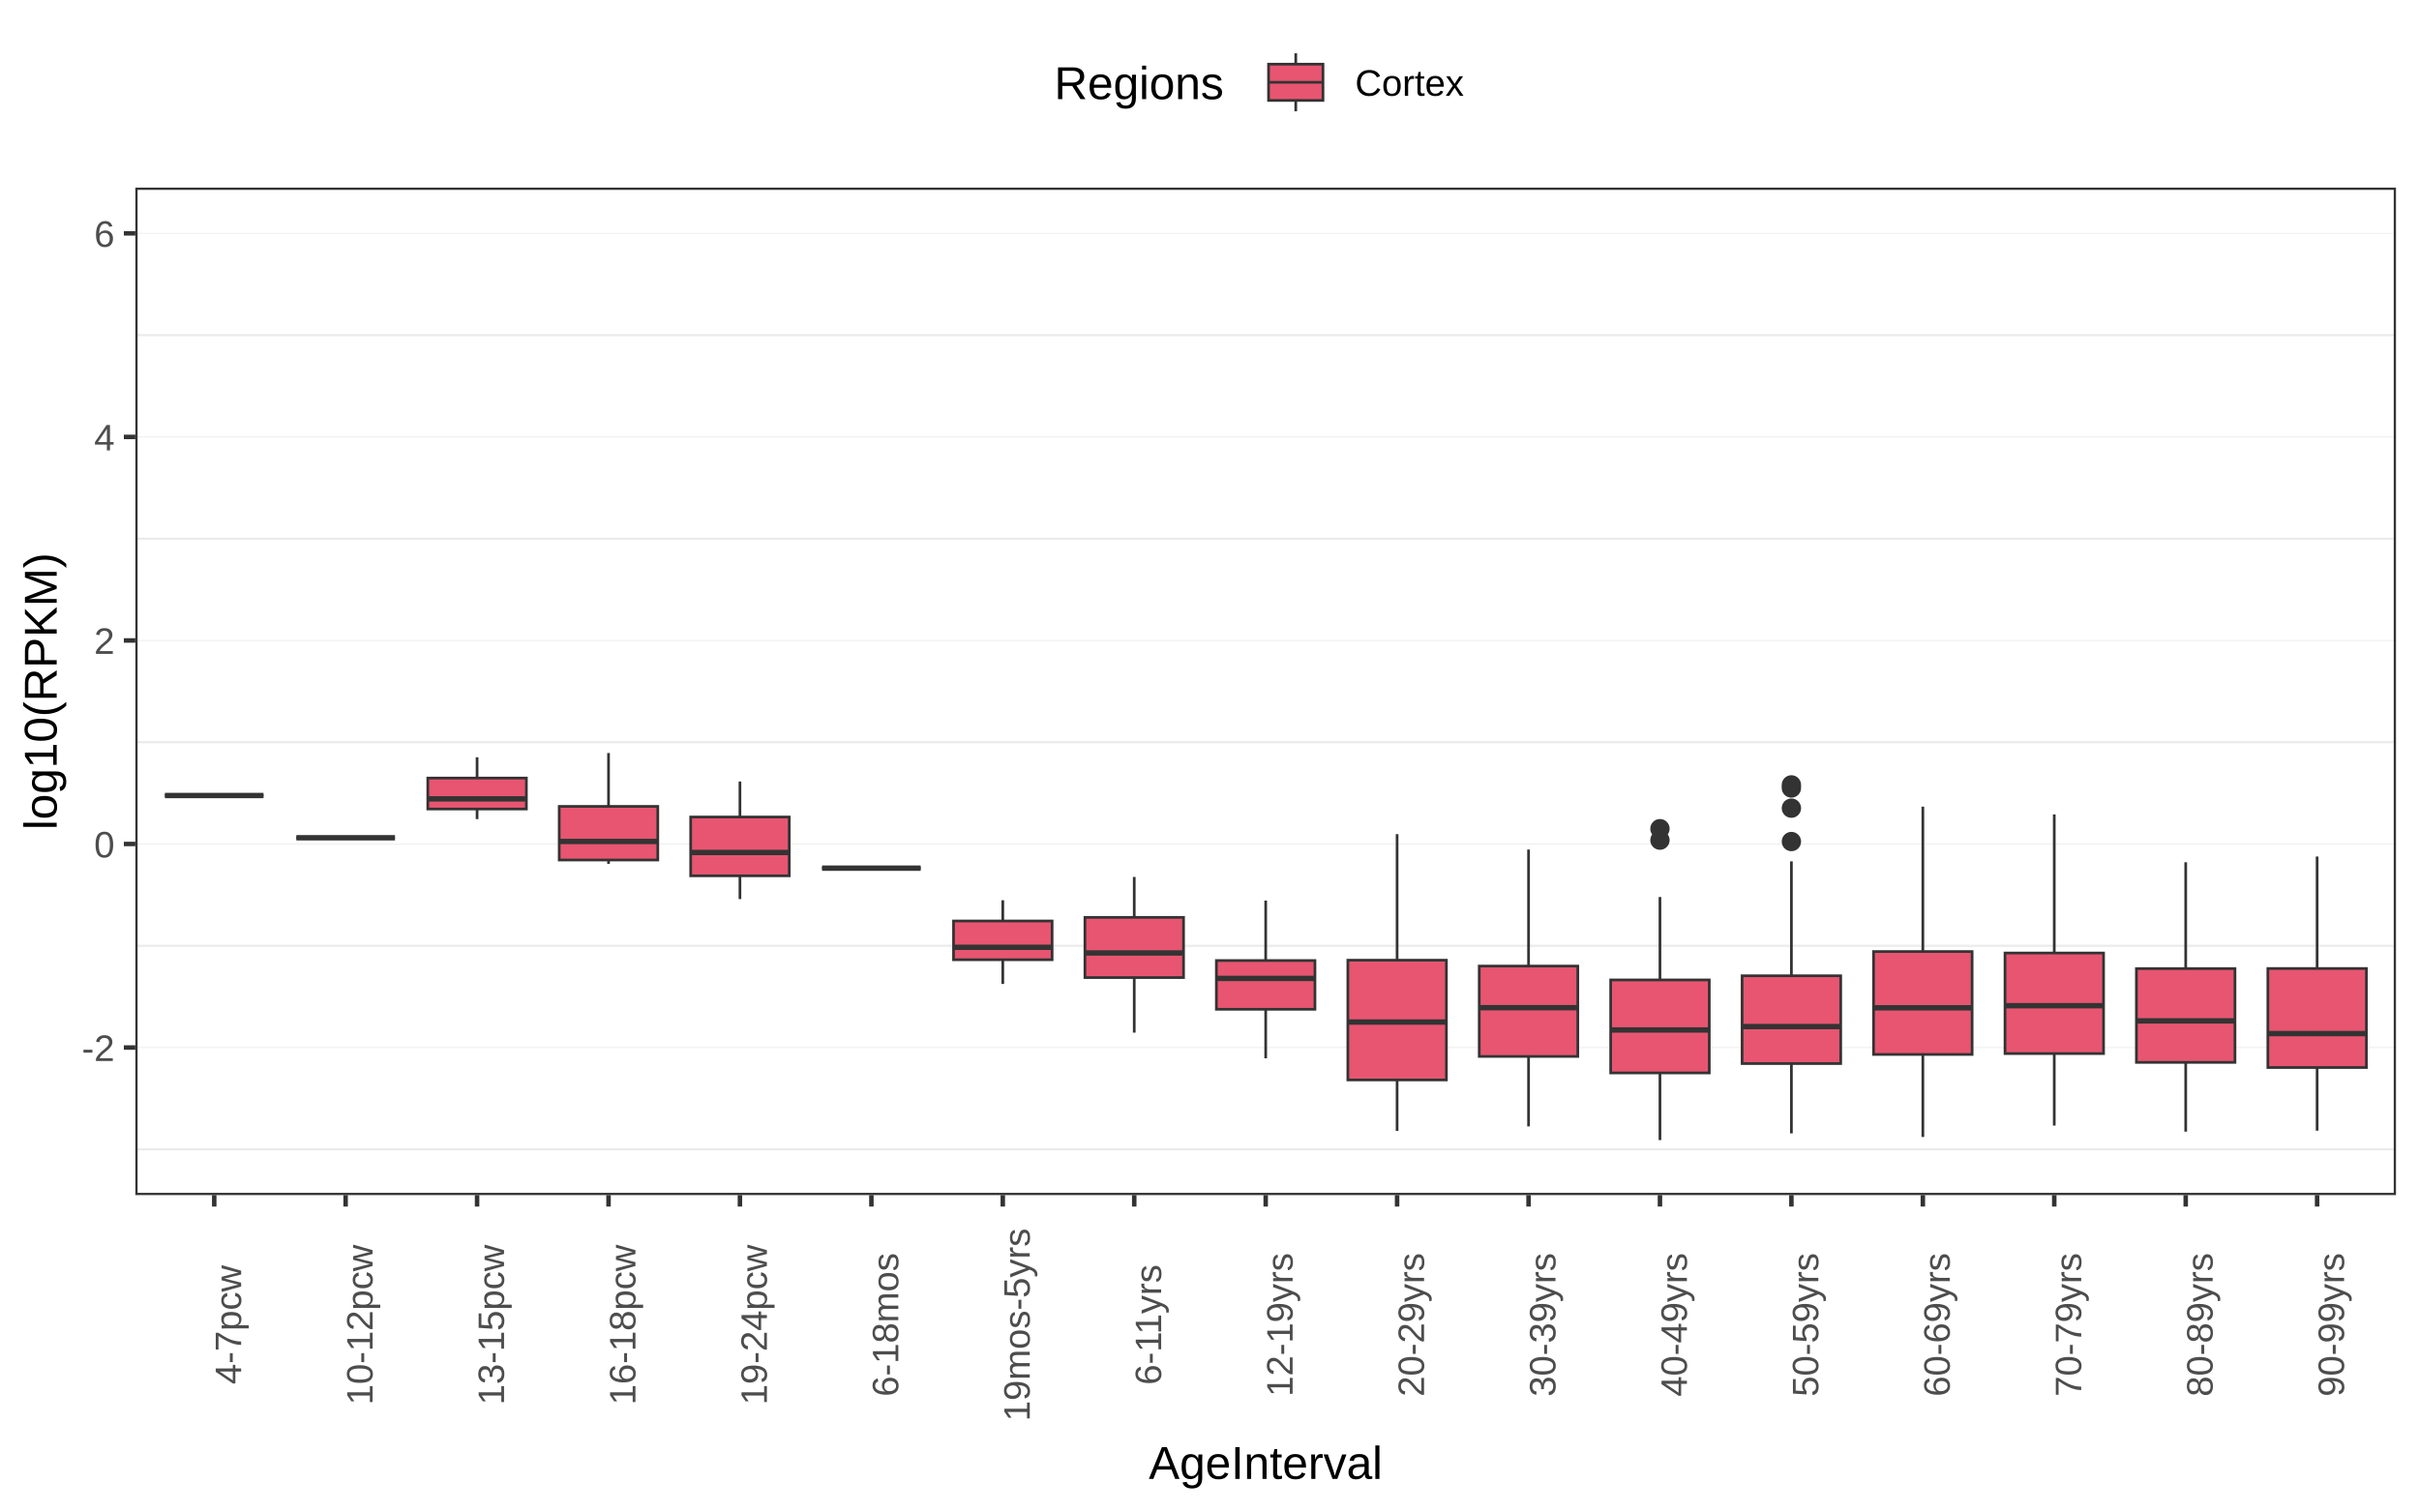
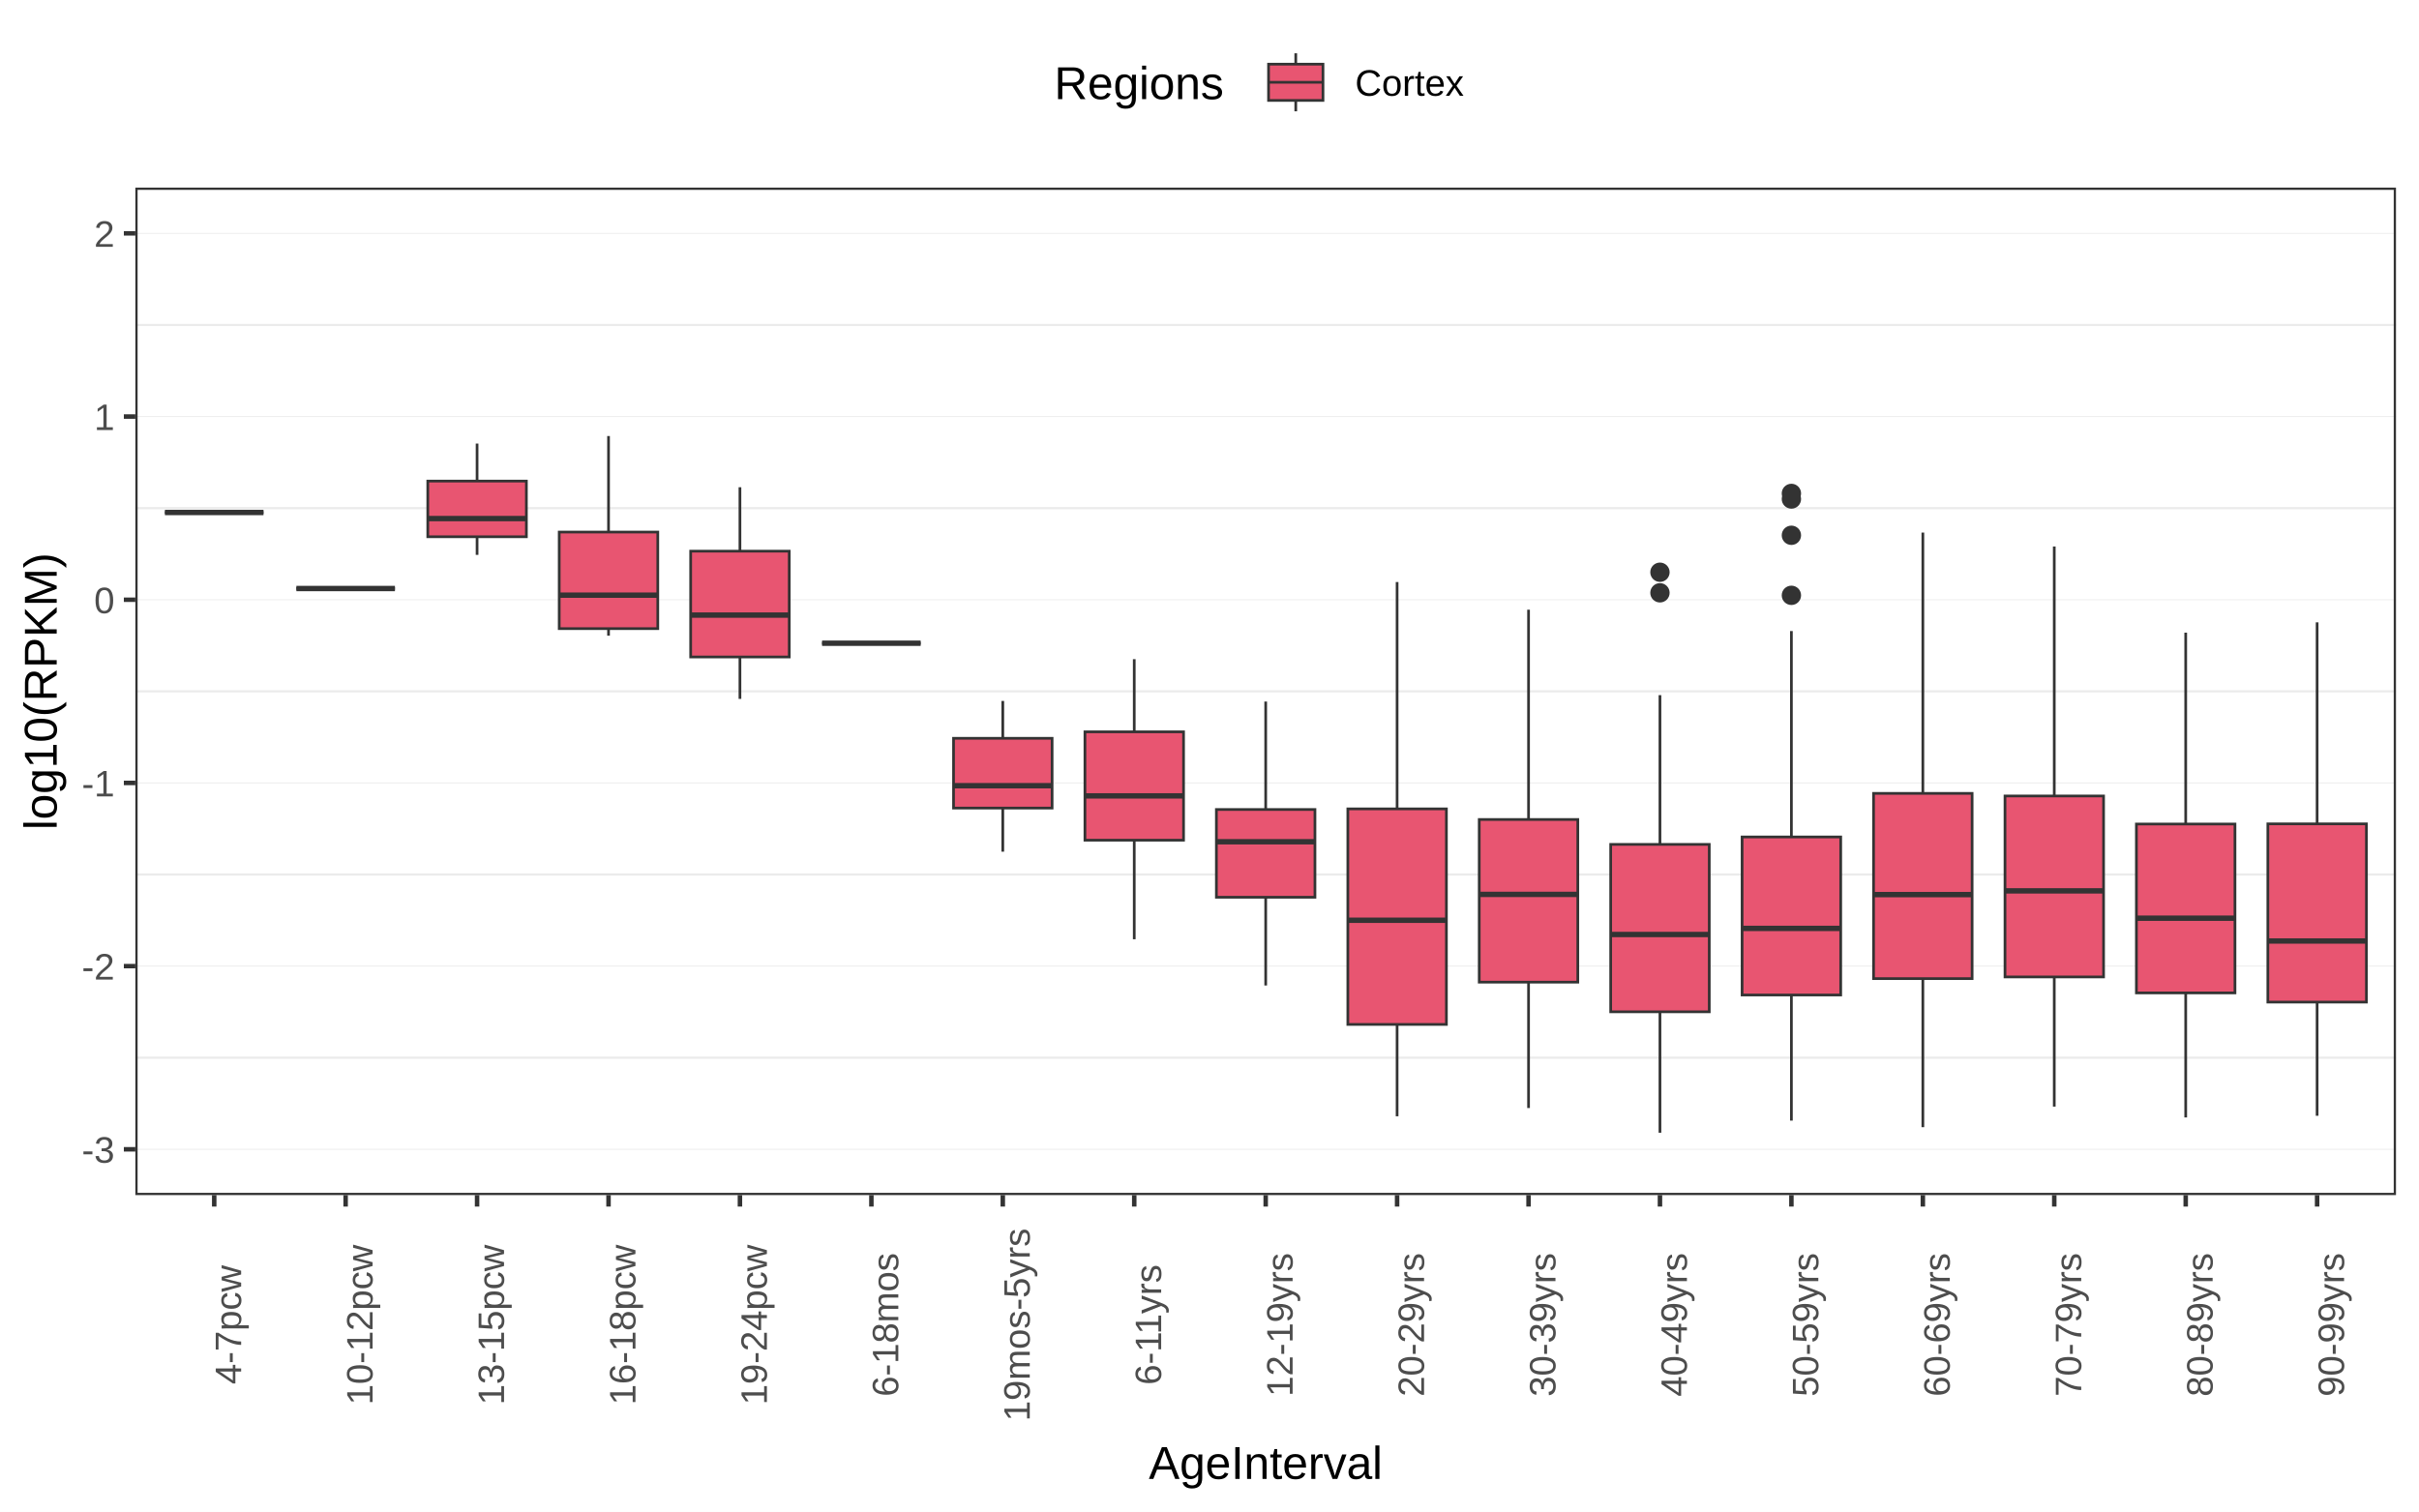
<svg xmlns="http://www.w3.org/2000/svg" class="svglite" width="576.00pt" height="360.00pt" viewBox="0 0 576.00 360.00">
  <defs>
    <style type="text/css">
    .svglite line, .svglite polyline, .svglite polygon, .svglite path, .svglite rect, .svglite circle {
      fill: none;
      stroke: #000000;
      stroke-linecap: round;
      stroke-linejoin: round;
      stroke-miterlimit: 10.00;
    }
    .svglite text {
      white-space: pre;
    }
  </style>
  </defs>
  <rect width="100%" height="100%" style="stroke: none; fill: #FFFFFF;" />
  <defs>
    <clipPath id="cpMC4wMHw1NzYuMDB8MC4wMHwzNjAuMDA=">
      <rect x="0.00" y="0.00" width="576.00" height="360.00" />
    </clipPath>
  </defs>
  <g clip-path="url(#cpMC4wMHw1NzYuMDB8MC4wMHwzNjAuMDA=)">
    <rect x="0.00" y="0.00" width="576.00" height="360.00" style="stroke-width: 1.07; stroke: #FFFFFF; fill: #FFFFFF;" />
  </g>
  <defs>
    <clipPath id="cpMzIuMjN8NTcwLjUyfDQ0LjY4fDI4NC42Mw==">
      <rect x="32.23" y="44.68" width="538.29" height="239.96" />
    </clipPath>
  </defs>
  <g clip-path="url(#cpMzIuMjN8NTcwLjUyfDQ0LjY4fDI4NC42Mw==)">
    <rect x="32.23" y="44.68" width="538.29" height="239.96" style="stroke-width: 1.07; stroke: none; fill: #FFFFFF;" />
-     <polyline points="32.23,273.73 570.52,273.73 " style="stroke-width: 0.53; stroke: #EBEBEB; stroke-linecap: butt;" />
-     <polyline points="32.23,225.25 570.52,225.25 " style="stroke-width: 0.53; stroke: #EBEBEB; stroke-linecap: butt;" />
-     <polyline points="32.23,176.77 570.52,176.77 " style="stroke-width: 0.53; stroke: #EBEBEB; stroke-linecap: butt;" />
-     <polyline points="32.23,128.30 570.52,128.30 " style="stroke-width: 0.53; stroke: #EBEBEB; stroke-linecap: butt;" />
-     <polyline points="32.23,79.82 570.52,79.82 " style="stroke-width: 0.53; stroke: #EBEBEB; stroke-linecap: butt;" />
-     <polyline points="32.23,249.49 570.52,249.49 " style="stroke-width: 0.21; stroke: #EBEBEB; stroke-linecap: butt;" />
-     <polyline points="32.23,201.01 570.52,201.01 " style="stroke-width: 0.21; stroke: #EBEBEB; stroke-linecap: butt;" />
-     <polyline points="32.23,152.54 570.52,152.54 " style="stroke-width: 0.21; stroke: #EBEBEB; stroke-linecap: butt;" />
-     <polyline points="32.23,104.06 570.52,104.06 " style="stroke-width: 0.21; stroke: #EBEBEB; stroke-linecap: butt;" />
+     <polyline points="32.23,251.91 570.52,251.91 " style="stroke-width: 0.53; stroke: #EBEBEB; stroke-linecap: butt;" />
+     <polyline points="32.23,208.28 570.52,208.28 " style="stroke-width: 0.53; stroke: #EBEBEB; stroke-linecap: butt;" />
+     <polyline points="32.23,164.66 570.52,164.66 " style="stroke-width: 0.53; stroke: #EBEBEB; stroke-linecap: butt;" />
+     <polyline points="32.23,121.03 570.52,121.03 " style="stroke-width: 0.53; stroke: #EBEBEB; stroke-linecap: butt;" />
+     <polyline points="32.23,77.40 570.52,77.40 " style="stroke-width: 0.53; stroke: #EBEBEB; stroke-linecap: butt;" />
+     <polyline points="32.23,273.73 570.52,273.73 " style="stroke-width: 0.21; stroke: #EBEBEB; stroke-linecap: butt;" />
+     <polyline points="32.23,230.10 570.52,230.10 " style="stroke-width: 0.21; stroke: #EBEBEB; stroke-linecap: butt;" />
+     <polyline points="32.23,186.47 570.52,186.47 " style="stroke-width: 0.21; stroke: #EBEBEB; stroke-linecap: butt;" />
+     <polyline points="32.23,142.84 570.52,142.84 " style="stroke-width: 0.21; stroke: #EBEBEB; stroke-linecap: butt;" />
+     <polyline points="32.23,99.21 570.52,99.21 " style="stroke-width: 0.21; stroke: #EBEBEB; stroke-linecap: butt;" />
    <polyline points="32.23,55.58 570.52,55.58 " style="stroke-width: 0.21; stroke: #EBEBEB; stroke-linecap: butt;" />
-     <line x1="51.01" y1="189.47" x2="51.01" y2="189.47" style="stroke-width: 0.64; stroke: #333333; stroke-linecap: butt;" />
-     <line x1="51.01" y1="189.47" x2="51.01" y2="189.47" style="stroke-width: 0.64; stroke: #333333; stroke-linecap: butt;" />
-     <polygon points="39.27,189.47 39.27,189.47 62.74,189.47 62.74,189.47 39.27,189.47 " style="stroke-width: 0.64; stroke: #333333; stroke-linecap: butt; stroke-linejoin: miter; fill: #E85571;" />
-     <line x1="39.27" y1="189.47" x2="62.74" y2="189.47" style="stroke-width: 1.28; stroke: #333333; stroke-linecap: butt; stroke-linejoin: miter;" />
-     <line x1="82.30" y1="199.53" x2="82.30" y2="199.53" style="stroke-width: 0.64; stroke: #333333; stroke-linecap: butt;" />
-     <line x1="82.30" y1="199.53" x2="82.30" y2="199.53" style="stroke-width: 0.64; stroke: #333333; stroke-linecap: butt;" />
-     <polygon points="70.57,199.53 70.57,199.53 94.04,199.53 94.04,199.53 70.57,199.53 " style="stroke-width: 0.64; stroke: #333333; stroke-linecap: butt; stroke-linejoin: miter; fill: #E85571;" />
-     <line x1="70.57" y1="199.53" x2="94.04" y2="199.53" style="stroke-width: 1.28; stroke: #333333; stroke-linecap: butt; stroke-linejoin: miter;" />
-     <line x1="113.60" y1="185.31" x2="113.60" y2="180.35" style="stroke-width: 0.64; stroke: #333333; stroke-linecap: butt;" />
-     <line x1="113.60" y1="192.68" x2="113.60" y2="195.08" style="stroke-width: 0.64; stroke: #333333; stroke-linecap: butt;" />
-     <polygon points="101.86,185.31 101.86,192.68 125.34,192.68 125.34,185.31 101.86,185.31 " style="stroke-width: 0.64; stroke: #333333; stroke-linecap: butt; stroke-linejoin: miter; fill: #E85571;" />
-     <line x1="101.86" y1="190.27" x2="125.34" y2="190.27" style="stroke-width: 1.28; stroke: #333333; stroke-linecap: butt; stroke-linejoin: miter;" />
-     <line x1="144.90" y1="192.06" x2="144.90" y2="179.35" style="stroke-width: 0.64; stroke: #333333; stroke-linecap: butt;" />
-     <line x1="144.90" y1="204.83" x2="144.90" y2="205.77" style="stroke-width: 0.64; stroke: #333333; stroke-linecap: butt;" />
-     <polygon points="133.16,192.06 133.16,204.83 156.63,204.83 156.63,192.06 133.16,192.06 " style="stroke-width: 0.64; stroke: #333333; stroke-linecap: butt; stroke-linejoin: miter; fill: #E85571;" />
-     <line x1="133.16" y1="200.41" x2="156.63" y2="200.41" style="stroke-width: 1.28; stroke: #333333; stroke-linecap: butt; stroke-linejoin: miter;" />
-     <line x1="176.19" y1="194.59" x2="176.19" y2="186.13" style="stroke-width: 0.64; stroke: #333333; stroke-linecap: butt;" />
-     <line x1="176.19" y1="208.59" x2="176.19" y2="214.13" style="stroke-width: 0.64; stroke: #333333; stroke-linecap: butt;" />
-     <polygon points="164.46,194.59 164.46,208.59 187.93,208.59 187.93,194.59 164.46,194.59 " style="stroke-width: 0.64; stroke: #333333; stroke-linecap: butt; stroke-linejoin: miter; fill: #E85571;" />
-     <line x1="164.46" y1="203.04" x2="187.93" y2="203.04" style="stroke-width: 1.28; stroke: #333333; stroke-linecap: butt; stroke-linejoin: miter;" />
-     <line x1="207.49" y1="206.77" x2="207.49" y2="206.77" style="stroke-width: 0.64; stroke: #333333; stroke-linecap: butt;" />
-     <line x1="207.49" y1="206.77" x2="207.49" y2="206.77" style="stroke-width: 0.64; stroke: #333333; stroke-linecap: butt;" />
-     <polygon points="195.75,206.77 195.75,206.77 219.22,206.77 219.22,206.77 195.75,206.77 " style="stroke-width: 0.64; stroke: #333333; stroke-linecap: butt; stroke-linejoin: miter; fill: #E85571;" />
-     <line x1="195.75" y1="206.77" x2="219.22" y2="206.77" style="stroke-width: 1.28; stroke: #333333; stroke-linecap: butt; stroke-linejoin: miter;" />
-     <line x1="238.78" y1="219.35" x2="238.78" y2="214.41" style="stroke-width: 0.64; stroke: #333333; stroke-linecap: butt;" />
-     <line x1="238.78" y1="228.58" x2="238.78" y2="234.35" style="stroke-width: 0.64; stroke: #333333; stroke-linecap: butt;" />
-     <polygon points="227.05,219.35 227.05,228.58 250.52,228.58 250.52,219.35 227.05,219.35 " style="stroke-width: 0.64; stroke: #333333; stroke-linecap: butt; stroke-linejoin: miter; fill: #E85571;" />
-     <line x1="227.05" y1="225.62" x2="250.52" y2="225.62" style="stroke-width: 1.28; stroke: #333333; stroke-linecap: butt; stroke-linejoin: miter;" />
-     <line x1="270.08" y1="218.49" x2="270.08" y2="208.87" style="stroke-width: 0.64; stroke: #333333; stroke-linecap: butt;" />
-     <line x1="270.08" y1="232.83" x2="270.08" y2="245.94" style="stroke-width: 0.64; stroke: #333333; stroke-linecap: butt;" />
-     <polygon points="258.34,218.49 258.34,232.83 281.82,232.83 281.82,218.49 258.34,218.49 " style="stroke-width: 0.64; stroke: #333333; stroke-linecap: butt; stroke-linejoin: miter; fill: #E85571;" />
-     <line x1="258.34" y1="226.97" x2="281.82" y2="226.97" style="stroke-width: 1.28; stroke: #333333; stroke-linecap: butt; stroke-linejoin: miter;" />
-     <line x1="301.38" y1="228.77" x2="301.38" y2="214.48" style="stroke-width: 0.64; stroke: #333333; stroke-linecap: butt;" />
-     <line x1="301.38" y1="240.38" x2="301.38" y2="252.06" style="stroke-width: 0.64; stroke: #333333; stroke-linecap: butt;" />
-     <polygon points="289.64,228.77 289.64,240.38 313.11,240.38 313.11,228.77 289.64,228.77 " style="stroke-width: 0.64; stroke: #333333; stroke-linecap: butt; stroke-linejoin: miter; fill: #E85571;" />
-     <line x1="289.64" y1="233.03" x2="313.11" y2="233.03" style="stroke-width: 1.28; stroke: #333333; stroke-linecap: butt; stroke-linejoin: miter;" />
-     <line x1="332.67" y1="228.69" x2="332.67" y2="198.67" style="stroke-width: 0.64; stroke: #333333; stroke-linecap: butt;" />
-     <line x1="332.67" y1="257.21" x2="332.67" y2="269.36" style="stroke-width: 0.64; stroke: #333333; stroke-linecap: butt;" />
-     <polygon points="320.94,228.69 320.94,257.21 344.41,257.21 344.41,228.69 320.94,228.69 " style="stroke-width: 0.64; stroke: #333333; stroke-linecap: butt; stroke-linejoin: miter; fill: #E85571;" />
-     <line x1="320.94" y1="243.42" x2="344.41" y2="243.42" style="stroke-width: 1.28; stroke: #333333; stroke-linecap: butt; stroke-linejoin: miter;" />
-     <line x1="363.97" y1="230.09" x2="363.97" y2="202.33" style="stroke-width: 0.64; stroke: #333333; stroke-linecap: butt;" />
-     <line x1="363.97" y1="251.61" x2="363.97" y2="268.27" style="stroke-width: 0.64; stroke: #333333; stroke-linecap: butt;" />
-     <polygon points="352.23,230.09 352.23,251.61 375.70,251.61 375.70,230.09 352.23,230.09 " style="stroke-width: 0.64; stroke: #333333; stroke-linecap: butt; stroke-linejoin: miter; fill: #E85571;" />
-     <line x1="352.23" y1="240.00" x2="375.70" y2="240.00" style="stroke-width: 1.28; stroke: #333333; stroke-linecap: butt; stroke-linejoin: miter;" />
-     <circle cx="395.26" cy="200.10" r="1.95" style="stroke-width: 0.71; stroke: #333333; fill: #333333;" />
-     <circle cx="395.26" cy="197.37" r="1.95" style="stroke-width: 0.71; stroke: #333333; fill: #333333;" />
-     <line x1="395.26" y1="233.39" x2="395.26" y2="213.64" style="stroke-width: 0.64; stroke: #333333; stroke-linecap: butt;" />
-     <line x1="395.26" y1="255.54" x2="395.26" y2="271.53" style="stroke-width: 0.64; stroke: #333333; stroke-linecap: butt;" />
-     <polygon points="383.53,233.39 383.53,255.54 407.00,255.54 407.00,233.39 383.53,233.39 " style="stroke-width: 0.64; stroke: #333333; stroke-linecap: butt; stroke-linejoin: miter; fill: #E85571;" />
-     <line x1="383.53" y1="245.31" x2="407.00" y2="245.31" style="stroke-width: 1.28; stroke: #333333; stroke-linecap: butt; stroke-linejoin: miter;" />
-     <circle cx="426.56" cy="200.43" r="1.95" style="stroke-width: 0.71; stroke: #333333; fill: #333333;" />
-     <circle cx="426.56" cy="186.94" r="1.95" style="stroke-width: 0.71; stroke: #333333; fill: #333333;" />
-     <circle cx="426.56" cy="187.68" r="1.95" style="stroke-width: 0.71; stroke: #333333; fill: #333333;" />
-     <circle cx="426.56" cy="192.48" r="1.95" style="stroke-width: 0.71; stroke: #333333; fill: #333333;" />
-     <line x1="426.56" y1="232.40" x2="426.56" y2="205.15" style="stroke-width: 0.64; stroke: #333333; stroke-linecap: butt;" />
-     <line x1="426.56" y1="253.31" x2="426.56" y2="269.94" style="stroke-width: 0.64; stroke: #333333; stroke-linecap: butt;" />
-     <polygon points="414.82,232.40 414.82,253.31 438.30,253.31 438.30,232.40 414.82,232.40 " style="stroke-width: 0.64; stroke: #333333; stroke-linecap: butt; stroke-linejoin: miter; fill: #E85571;" />
-     <line x1="414.82" y1="244.50" x2="438.30" y2="244.50" style="stroke-width: 1.28; stroke: #333333; stroke-linecap: butt; stroke-linejoin: miter;" />
-     <line x1="457.86" y1="226.63" x2="457.86" y2="192.12" style="stroke-width: 0.64; stroke: #333333; stroke-linecap: butt;" />
-     <line x1="457.86" y1="251.14" x2="457.86" y2="270.80" style="stroke-width: 0.64; stroke: #333333; stroke-linecap: butt;" />
-     <polygon points="446.12,226.63 446.12,251.14 469.59,251.14 469.59,226.63 446.12,226.63 " style="stroke-width: 0.64; stroke: #333333; stroke-linecap: butt; stroke-linejoin: miter; fill: #E85571;" />
-     <line x1="446.12" y1="240.03" x2="469.59" y2="240.03" style="stroke-width: 1.28; stroke: #333333; stroke-linecap: butt; stroke-linejoin: miter;" />
-     <line x1="489.15" y1="226.98" x2="489.15" y2="193.97" style="stroke-width: 0.64; stroke: #333333; stroke-linecap: butt;" />
-     <line x1="489.15" y1="250.93" x2="489.15" y2="268.08" style="stroke-width: 0.64; stroke: #333333; stroke-linecap: butt;" />
-     <polygon points="477.42,226.98 477.42,250.93 500.89,250.93 500.89,226.98 477.42,226.98 " style="stroke-width: 0.64; stroke: #333333; stroke-linecap: butt; stroke-linejoin: miter; fill: #E85571;" />
-     <line x1="477.42" y1="239.53" x2="500.89" y2="239.53" style="stroke-width: 1.28; stroke: #333333; stroke-linecap: butt; stroke-linejoin: miter;" />
-     <line x1="520.45" y1="230.69" x2="520.45" y2="205.37" style="stroke-width: 0.64; stroke: #333333; stroke-linecap: butt;" />
-     <line x1="520.45" y1="253.03" x2="520.45" y2="269.52" style="stroke-width: 0.64; stroke: #333333; stroke-linecap: butt;" />
-     <polygon points="508.71,230.69 508.71,253.03 532.18,253.03 532.18,230.69 508.71,230.69 " style="stroke-width: 0.64; stroke: #333333; stroke-linecap: butt; stroke-linejoin: miter; fill: #E85571;" />
-     <line x1="508.71" y1="243.15" x2="532.18" y2="243.15" style="stroke-width: 1.28; stroke: #333333; stroke-linecap: butt; stroke-linejoin: miter;" />
-     <line x1="551.74" y1="230.67" x2="551.74" y2="204.00" style="stroke-width: 0.64; stroke: #333333; stroke-linecap: butt;" />
-     <line x1="551.74" y1="254.25" x2="551.74" y2="269.29" style="stroke-width: 0.64; stroke: #333333; stroke-linecap: butt;" />
-     <polygon points="540.01,230.67 540.01,254.25 563.48,254.25 563.48,230.67 540.01,230.67 " style="stroke-width: 0.64; stroke: #333333; stroke-linecap: butt; stroke-linejoin: miter; fill: #E85571;" />
-     <line x1="540.01" y1="246.17" x2="563.48" y2="246.17" style="stroke-width: 1.28; stroke: #333333; stroke-linecap: butt; stroke-linejoin: miter;" />
+     <line x1="51.01" y1="122.06" x2="51.01" y2="122.06" style="stroke-width: 0.64; stroke: #333333; stroke-linecap: butt;" />
+     <line x1="51.01" y1="122.06" x2="51.01" y2="122.06" style="stroke-width: 0.64; stroke: #333333; stroke-linecap: butt;" />
+     <polygon points="39.27,122.06 39.27,122.06 62.74,122.06 62.74,122.06 39.27,122.06 " style="stroke-width: 0.64; stroke: #333333; stroke-linecap: butt; stroke-linejoin: miter; fill: #E85571;" />
+     <line x1="39.27" y1="122.06" x2="62.74" y2="122.06" style="stroke-width: 1.28; stroke: #333333; stroke-linecap: butt; stroke-linejoin: miter;" />
+     <line x1="82.30" y1="140.17" x2="82.30" y2="140.17" style="stroke-width: 0.64; stroke: #333333; stroke-linecap: butt;" />
+     <line x1="82.30" y1="140.17" x2="82.30" y2="140.17" style="stroke-width: 0.64; stroke: #333333; stroke-linecap: butt;" />
+     <polygon points="70.57,140.17 70.57,140.17 94.04,140.17 94.04,140.17 70.57,140.17 " style="stroke-width: 0.64; stroke: #333333; stroke-linecap: butt; stroke-linejoin: miter; fill: #E85571;" />
+     <line x1="70.57" y1="140.17" x2="94.04" y2="140.17" style="stroke-width: 1.28; stroke: #333333; stroke-linecap: butt; stroke-linejoin: miter;" />
+     <line x1="113.60" y1="114.58" x2="113.60" y2="105.65" style="stroke-width: 0.64; stroke: #333333; stroke-linecap: butt;" />
+     <line x1="113.60" y1="127.84" x2="113.60" y2="132.16" style="stroke-width: 0.64; stroke: #333333; stroke-linecap: butt;" />
+     <polygon points="101.86,114.58 101.86,127.84 125.34,127.84 125.34,114.58 101.86,114.58 " style="stroke-width: 0.64; stroke: #333333; stroke-linecap: butt; stroke-linejoin: miter; fill: #E85571;" />
+     <line x1="101.86" y1="123.51" x2="125.34" y2="123.51" style="stroke-width: 1.28; stroke: #333333; stroke-linecap: butt; stroke-linejoin: miter;" />
+     <line x1="144.90" y1="126.72" x2="144.90" y2="103.85" style="stroke-width: 0.64; stroke: #333333; stroke-linecap: butt;" />
+     <line x1="144.90" y1="149.72" x2="144.90" y2="151.40" style="stroke-width: 0.64; stroke: #333333; stroke-linecap: butt;" />
+     <polygon points="133.16,126.72 133.16,149.72 156.63,149.72 156.63,126.72 133.16,126.72 " style="stroke-width: 0.64; stroke: #333333; stroke-linecap: butt; stroke-linejoin: miter; fill: #E85571;" />
+     <line x1="133.16" y1="141.75" x2="156.63" y2="141.75" style="stroke-width: 1.28; stroke: #333333; stroke-linecap: butt; stroke-linejoin: miter;" />
+     <line x1="176.19" y1="131.27" x2="176.19" y2="116.05" style="stroke-width: 0.64; stroke: #333333; stroke-linecap: butt;" />
+     <line x1="176.19" y1="156.47" x2="176.19" y2="166.45" style="stroke-width: 0.64; stroke: #333333; stroke-linecap: butt;" />
+     <polygon points="164.46,131.27 164.46,156.47 187.93,156.47 187.93,131.27 164.46,131.27 " style="stroke-width: 0.64; stroke: #333333; stroke-linecap: butt; stroke-linejoin: miter; fill: #E85571;" />
+     <line x1="164.46" y1="146.50" x2="187.93" y2="146.50" style="stroke-width: 1.28; stroke: #333333; stroke-linecap: butt; stroke-linejoin: miter;" />
+     <line x1="207.49" y1="153.20" x2="207.49" y2="153.20" style="stroke-width: 0.64; stroke: #333333; stroke-linecap: butt;" />
+     <line x1="207.49" y1="153.20" x2="207.49" y2="153.20" style="stroke-width: 0.64; stroke: #333333; stroke-linecap: butt;" />
+     <polygon points="195.75,153.20 195.75,153.20 219.22,153.20 219.22,153.20 195.75,153.20 " style="stroke-width: 0.64; stroke: #333333; stroke-linecap: butt; stroke-linejoin: miter; fill: #E85571;" />
+     <line x1="195.75" y1="153.20" x2="219.22" y2="153.20" style="stroke-width: 1.28; stroke: #333333; stroke-linecap: butt; stroke-linejoin: miter;" />
+     <line x1="238.78" y1="175.84" x2="238.78" y2="166.95" style="stroke-width: 0.64; stroke: #333333; stroke-linecap: butt;" />
+     <line x1="238.78" y1="192.46" x2="238.78" y2="202.85" style="stroke-width: 0.64; stroke: #333333; stroke-linecap: butt;" />
+     <polygon points="227.05,175.84 227.05,192.46 250.52,192.46 250.52,175.84 227.05,175.84 " style="stroke-width: 0.64; stroke: #333333; stroke-linecap: butt; stroke-linejoin: miter; fill: #E85571;" />
+     <line x1="227.05" y1="187.13" x2="250.52" y2="187.13" style="stroke-width: 1.28; stroke: #333333; stroke-linecap: butt; stroke-linejoin: miter;" />
+     <line x1="270.08" y1="174.30" x2="270.08" y2="156.99" style="stroke-width: 0.64; stroke: #333333; stroke-linecap: butt;" />
+     <line x1="270.08" y1="200.11" x2="270.08" y2="223.71" style="stroke-width: 0.64; stroke: #333333; stroke-linecap: butt;" />
+     <polygon points="258.34,174.30 258.34,200.11 281.82,200.11 281.82,174.30 258.34,174.30 " style="stroke-width: 0.64; stroke: #333333; stroke-linecap: butt; stroke-linejoin: miter; fill: #E85571;" />
+     <line x1="258.34" y1="189.56" x2="281.82" y2="189.56" style="stroke-width: 1.28; stroke: #333333; stroke-linecap: butt; stroke-linejoin: miter;" />
+     <line x1="301.38" y1="192.80" x2="301.38" y2="167.09" style="stroke-width: 0.64; stroke: #333333; stroke-linecap: butt;" />
+     <line x1="301.38" y1="213.70" x2="301.38" y2="234.72" style="stroke-width: 0.64; stroke: #333333; stroke-linecap: butt;" />
+     <polygon points="289.64,192.80 289.64,213.70 313.11,213.70 313.11,192.80 289.64,192.80 " style="stroke-width: 0.64; stroke: #333333; stroke-linecap: butt; stroke-linejoin: miter; fill: #E85571;" />
+     <line x1="289.64" y1="200.48" x2="313.11" y2="200.48" style="stroke-width: 1.28; stroke: #333333; stroke-linecap: butt; stroke-linejoin: miter;" />
+     <line x1="332.67" y1="192.65" x2="332.67" y2="138.63" style="stroke-width: 0.64; stroke: #333333; stroke-linecap: butt;" />
+     <line x1="332.67" y1="243.99" x2="332.67" y2="265.86" style="stroke-width: 0.64; stroke: #333333; stroke-linecap: butt;" />
+     <polygon points="320.94,192.65 320.94,243.99 344.41,243.99 344.41,192.65 320.94,192.65 " style="stroke-width: 0.64; stroke: #333333; stroke-linecap: butt; stroke-linejoin: miter; fill: #E85571;" />
+     <line x1="320.94" y1="219.18" x2="344.41" y2="219.18" style="stroke-width: 1.28; stroke: #333333; stroke-linecap: butt; stroke-linejoin: miter;" />
+     <line x1="363.97" y1="195.18" x2="363.97" y2="145.22" style="stroke-width: 0.64; stroke: #333333; stroke-linecap: butt;" />
+     <line x1="363.97" y1="233.92" x2="363.97" y2="263.90" style="stroke-width: 0.64; stroke: #333333; stroke-linecap: butt;" />
+     <polygon points="352.23,195.18 352.23,233.92 375.70,233.92 375.70,195.18 352.23,195.18 " style="stroke-width: 0.64; stroke: #333333; stroke-linecap: butt; stroke-linejoin: miter; fill: #E85571;" />
+     <line x1="352.23" y1="213.02" x2="375.70" y2="213.02" style="stroke-width: 1.28; stroke: #333333; stroke-linecap: butt; stroke-linejoin: miter;" />
+     <circle cx="395.26" cy="141.19" r="1.95" style="stroke-width: 0.71; stroke: #333333; fill: #333333;" />
+     <circle cx="395.26" cy="136.29" r="1.95" style="stroke-width: 0.71; stroke: #333333; fill: #333333;" />
+     <line x1="395.26" y1="201.11" x2="395.26" y2="165.56" style="stroke-width: 0.64; stroke: #333333; stroke-linecap: butt;" />
+     <line x1="395.26" y1="240.98" x2="395.26" y2="269.78" style="stroke-width: 0.64; stroke: #333333; stroke-linecap: butt;" />
+     <polygon points="383.53,201.11 383.53,240.98 407.00,240.98 407.00,201.11 383.53,201.11 " style="stroke-width: 0.64; stroke: #333333; stroke-linecap: butt; stroke-linejoin: miter; fill: #E85571;" />
+     <line x1="383.53" y1="222.57" x2="407.00" y2="222.57" style="stroke-width: 1.28; stroke: #333333; stroke-linecap: butt; stroke-linejoin: miter;" />
+     <circle cx="426.56" cy="141.79" r="1.95" style="stroke-width: 0.71; stroke: #333333; fill: #333333;" />
+     <circle cx="426.56" cy="117.52" r="1.95" style="stroke-width: 0.71; stroke: #333333; fill: #333333;" />
+     <circle cx="426.56" cy="118.85" r="1.95" style="stroke-width: 0.71; stroke: #333333; fill: #333333;" />
+     <circle cx="426.56" cy="127.49" r="1.95" style="stroke-width: 0.71; stroke: #333333; fill: #333333;" />
+     <line x1="426.56" y1="199.34" x2="426.56" y2="150.30" style="stroke-width: 0.64; stroke: #333333; stroke-linecap: butt;" />
+     <line x1="426.56" y1="236.98" x2="426.56" y2="266.90" style="stroke-width: 0.64; stroke: #333333; stroke-linecap: butt;" />
+     <polygon points="414.82,199.34 414.82,236.98 438.30,236.98 438.30,199.34 414.82,199.34 " style="stroke-width: 0.64; stroke: #333333; stroke-linecap: butt; stroke-linejoin: miter; fill: #E85571;" />
+     <line x1="414.82" y1="221.12" x2="438.30" y2="221.12" style="stroke-width: 1.28; stroke: #333333; stroke-linecap: butt; stroke-linejoin: miter;" />
+     <line x1="457.86" y1="188.96" x2="457.86" y2="126.84" style="stroke-width: 0.64; stroke: #333333; stroke-linecap: butt;" />
+     <line x1="457.86" y1="233.08" x2="457.86" y2="268.46" style="stroke-width: 0.64; stroke: #333333; stroke-linecap: butt;" />
+     <polygon points="446.12,188.96 446.12,233.08 469.59,233.08 469.59,188.96 446.12,188.96 " style="stroke-width: 0.64; stroke: #333333; stroke-linecap: butt; stroke-linejoin: miter; fill: #E85571;" />
+     <line x1="446.12" y1="213.07" x2="469.59" y2="213.07" style="stroke-width: 1.28; stroke: #333333; stroke-linecap: butt; stroke-linejoin: miter;" />
+     <line x1="489.15" y1="189.58" x2="489.15" y2="130.16" style="stroke-width: 0.64; stroke: #333333; stroke-linecap: butt;" />
+     <line x1="489.15" y1="232.68" x2="489.15" y2="263.56" style="stroke-width: 0.64; stroke: #333333; stroke-linecap: butt;" />
+     <polygon points="477.42,189.58 477.42,232.68 500.89,232.68 500.89,189.58 477.42,189.58 " style="stroke-width: 0.64; stroke: #333333; stroke-linecap: butt; stroke-linejoin: miter; fill: #E85571;" />
+     <line x1="477.42" y1="212.18" x2="500.89" y2="212.18" style="stroke-width: 1.28; stroke: #333333; stroke-linecap: butt; stroke-linejoin: miter;" />
+     <line x1="520.45" y1="196.26" x2="520.45" y2="150.68" style="stroke-width: 0.64; stroke: #333333; stroke-linecap: butt;" />
+     <line x1="520.45" y1="236.48" x2="520.45" y2="266.15" style="stroke-width: 0.64; stroke: #333333; stroke-linecap: butt;" />
+     <polygon points="508.71,196.26 508.71,236.48 532.18,236.48 532.18,196.26 508.71,196.26 " style="stroke-width: 0.64; stroke: #333333; stroke-linecap: butt; stroke-linejoin: miter; fill: #E85571;" />
+     <line x1="508.71" y1="218.69" x2="532.18" y2="218.69" style="stroke-width: 1.28; stroke: #333333; stroke-linecap: butt; stroke-linejoin: miter;" />
+     <line x1="551.74" y1="196.22" x2="551.74" y2="148.22" style="stroke-width: 0.64; stroke: #333333; stroke-linecap: butt;" />
+     <line x1="551.74" y1="238.67" x2="551.74" y2="265.75" style="stroke-width: 0.64; stroke: #333333; stroke-linecap: butt;" />
+     <polygon points="540.01,196.22 540.01,238.67 563.48,238.67 563.48,196.22 540.01,196.22 " style="stroke-width: 0.64; stroke: #333333; stroke-linecap: butt; stroke-linejoin: miter; fill: #E85571;" />
+     <line x1="540.01" y1="224.12" x2="563.48" y2="224.12" style="stroke-width: 1.28; stroke: #333333; stroke-linecap: butt; stroke-linejoin: miter;" />
    <rect x="32.23" y="44.68" width="538.29" height="239.96" style="stroke-width: 1.07; stroke: #333333;" />
  </g>
  <g clip-path="url(#cpMC4wMHw1NzYuMDB8MC4wMHwzNjAuMDA=)">
-     <text x="27.30" y="252.70" text-anchor="end" style="font-size: 8.80px;fill: #4D4D4D; font-family: &quot;Arimo&quot;;" textLength="8.77px" lengthAdjust="spacingAndGlyphs">-2</text>
-     <text x="27.30" y="204.22" text-anchor="end" style="font-size: 8.80px;fill: #4D4D4D; font-family: &quot;Arimo&quot;;" textLength="5.59px" lengthAdjust="spacingAndGlyphs">0</text>
-     <text x="27.30" y="155.74" text-anchor="end" style="font-size: 8.80px;fill: #4D4D4D; font-family: &quot;Arimo&quot;;" textLength="5.59px" lengthAdjust="spacingAndGlyphs">2</text>
-     <text x="27.30" y="107.27" text-anchor="end" style="font-size: 8.80px;fill: #4D4D4D; font-family: &quot;Arimo&quot;;" textLength="5.59px" lengthAdjust="spacingAndGlyphs">4</text>
-     <text x="27.30" y="58.79" text-anchor="end" style="font-size: 8.80px;fill: #4D4D4D; font-family: &quot;Arimo&quot;;" textLength="5.59px" lengthAdjust="spacingAndGlyphs">6</text>
-     <polyline points="29.49,249.49 32.23,249.49 " style="stroke-width: 1.07; stroke: #333333; stroke-linecap: butt;" />
-     <polyline points="29.49,201.01 32.23,201.01 " style="stroke-width: 1.07; stroke: #333333; stroke-linecap: butt;" />
-     <polyline points="29.49,152.54 32.23,152.54 " style="stroke-width: 1.07; stroke: #333333; stroke-linecap: butt;" />
-     <polyline points="29.49,104.06 32.23,104.06 " style="stroke-width: 1.07; stroke: #333333; stroke-linecap: butt;" />
+     <text x="27.30" y="276.93" text-anchor="end" style="font-size: 8.80px;fill: #4D4D4D; font-family: &quot;Arimo&quot;;" textLength="8.77px" lengthAdjust="spacingAndGlyphs">-3</text>
+     <text x="27.30" y="233.31" text-anchor="end" style="font-size: 8.80px;fill: #4D4D4D; font-family: &quot;Arimo&quot;;" textLength="8.77px" lengthAdjust="spacingAndGlyphs">-2</text>
+     <text x="27.30" y="189.68" text-anchor="end" style="font-size: 8.80px;fill: #4D4D4D; font-family: &quot;Arimo&quot;;" textLength="8.77px" lengthAdjust="spacingAndGlyphs">-1</text>
+     <text x="27.30" y="146.05" text-anchor="end" style="font-size: 8.80px;fill: #4D4D4D; font-family: &quot;Arimo&quot;;" textLength="5.59px" lengthAdjust="spacingAndGlyphs">0</text>
+     <text x="27.30" y="102.42" text-anchor="end" style="font-size: 8.80px;fill: #4D4D4D; font-family: &quot;Arimo&quot;;" textLength="5.59px" lengthAdjust="spacingAndGlyphs">1</text>
+     <text x="27.30" y="58.79" text-anchor="end" style="font-size: 8.80px;fill: #4D4D4D; font-family: &quot;Arimo&quot;;" textLength="5.59px" lengthAdjust="spacingAndGlyphs">2</text>
+     <polyline points="29.49,273.73 32.23,273.73 " style="stroke-width: 1.07; stroke: #333333; stroke-linecap: butt;" />
+     <polyline points="29.49,230.10 32.23,230.10 " style="stroke-width: 1.07; stroke: #333333; stroke-linecap: butt;" />
+     <polyline points="29.49,186.47 32.23,186.47 " style="stroke-width: 1.07; stroke: #333333; stroke-linecap: butt;" />
+     <polyline points="29.49,142.84 32.23,142.84 " style="stroke-width: 1.07; stroke: #333333; stroke-linecap: butt;" />
+     <polyline points="29.49,99.21 32.23,99.21 " style="stroke-width: 1.07; stroke: #333333; stroke-linecap: butt;" />
    <polyline points="29.49,55.58 32.23,55.58 " style="stroke-width: 1.07; stroke: #333333; stroke-linecap: butt;" />
    <polyline points="51.01,287.37 51.01,284.63 " style="stroke-width: 1.07; stroke: #333333; stroke-linecap: butt;" />
    <polyline points="82.30,287.37 82.30,284.63 " style="stroke-width: 1.07; stroke: #333333; stroke-linecap: butt;" />
    <polyline points="113.60,287.37 113.60,284.63 " style="stroke-width: 1.07; stroke: #333333; stroke-linecap: butt;" />
    <polyline points="144.90,287.37 144.90,284.63 " style="stroke-width: 1.07; stroke: #333333; stroke-linecap: butt;" />
    <polyline points="176.19,287.37 176.19,284.63 " style="stroke-width: 1.07; stroke: #333333; stroke-linecap: butt;" />
    <polyline points="207.49,287.37 207.49,284.63 " style="stroke-width: 1.07; stroke: #333333; stroke-linecap: butt;" />
    <polyline points="238.78,287.37 238.78,284.63 " style="stroke-width: 1.07; stroke: #333333; stroke-linecap: butt;" />
    <polyline points="270.08,287.37 270.08,284.63 " style="stroke-width: 1.07; stroke: #333333; stroke-linecap: butt;" />
    <polyline points="301.38,287.37 301.38,284.63 " style="stroke-width: 1.07; stroke: #333333; stroke-linecap: butt;" />
    <polyline points="332.67,287.37 332.67,284.63 " style="stroke-width: 1.07; stroke: #333333; stroke-linecap: butt;" />
    <polyline points="363.97,287.37 363.97,284.63 " style="stroke-width: 1.07; stroke: #333333; stroke-linecap: butt;" />
    <polyline points="395.26,287.37 395.26,284.63 " style="stroke-width: 1.07; stroke: #333333; stroke-linecap: butt;" />
    <polyline points="426.56,287.37 426.56,284.63 " style="stroke-width: 1.07; stroke: #333333; stroke-linecap: butt;" />
    <polyline points="457.86,287.37 457.86,284.63 " style="stroke-width: 1.07; stroke: #333333; stroke-linecap: butt;" />
    <polyline points="489.15,287.37 489.15,284.63 " style="stroke-width: 1.07; stroke: #333333; stroke-linecap: butt;" />
    <polyline points="520.45,287.37 520.45,284.63 " style="stroke-width: 1.07; stroke: #333333; stroke-linecap: butt;" />
    <polyline points="551.74,287.37 551.74,284.63 " style="stroke-width: 1.07; stroke: #333333; stroke-linecap: butt;" />
    <text transform="translate(57.42,315.52) rotate(-90)" text-anchor="middle" style="font-size: 8.80px;fill: #4D4D4D; font-family: &quot;Arimo&quot;;" textLength="31.98px" lengthAdjust="spacingAndGlyphs">4-7pcw</text>
    <text transform="translate(88.72,315.52) rotate(-90)" text-anchor="middle" style="font-size: 8.80px;fill: #4D4D4D; font-family: &quot;Arimo&quot;;" textLength="43.17px" lengthAdjust="spacingAndGlyphs">10-12pcw</text>
    <text transform="translate(120.02,315.52) rotate(-90)" text-anchor="middle" style="font-size: 8.80px;fill: #4D4D4D; font-family: &quot;Arimo&quot;;" textLength="43.17px" lengthAdjust="spacingAndGlyphs">13-15pcw</text>
    <text transform="translate(151.31,315.52) rotate(-90)" text-anchor="middle" style="font-size: 8.80px;fill: #4D4D4D; font-family: &quot;Arimo&quot;;" textLength="43.17px" lengthAdjust="spacingAndGlyphs">16-18pcw</text>
    <text transform="translate(182.61,315.52) rotate(-90)" text-anchor="middle" style="font-size: 8.80px;fill: #4D4D4D; font-family: &quot;Arimo&quot;;" textLength="43.17px" lengthAdjust="spacingAndGlyphs">19-24pcw</text>
    <text transform="translate(213.90,315.52) rotate(-90)" text-anchor="middle" style="font-size: 8.80px;fill: #4D4D4D; font-family: &quot;Arimo&quot;;" textLength="38.50px" lengthAdjust="spacingAndGlyphs">6-18mos</text>
    <text transform="translate(245.20,315.52) rotate(-90)" text-anchor="middle" style="font-size: 8.80px;fill: #4D4D4D; font-family: &quot;Arimo&quot;;" textLength="51.90px" lengthAdjust="spacingAndGlyphs">19mos-5yrs</text>
    <text transform="translate(276.49,315.52) rotate(-90)" text-anchor="middle" style="font-size: 8.80px;fill: #4D4D4D; font-family: &quot;Arimo&quot;;" textLength="33.36px" lengthAdjust="spacingAndGlyphs">6-11yrs</text>
    <text transform="translate(307.79,315.52) rotate(-90)" text-anchor="middle" style="font-size: 8.80px;fill: #4D4D4D; font-family: &quot;Arimo&quot;;" textLength="38.96px" lengthAdjust="spacingAndGlyphs">12-19yrs</text>
    <text transform="translate(339.09,315.52) rotate(-90)" text-anchor="middle" style="font-size: 8.80px;fill: #4D4D4D; font-family: &quot;Arimo&quot;;" textLength="38.96px" lengthAdjust="spacingAndGlyphs">20-29yrs</text>
    <text transform="translate(370.38,315.52) rotate(-90)" text-anchor="middle" style="font-size: 8.80px;fill: #4D4D4D; font-family: &quot;Arimo&quot;;" textLength="38.96px" lengthAdjust="spacingAndGlyphs">30-39yrs</text>
    <text transform="translate(401.68,315.52) rotate(-90)" text-anchor="middle" style="font-size: 8.80px;fill: #4D4D4D; font-family: &quot;Arimo&quot;;" textLength="38.96px" lengthAdjust="spacingAndGlyphs">40-49yrs</text>
    <text transform="translate(432.97,315.52) rotate(-90)" text-anchor="middle" style="font-size: 8.80px;fill: #4D4D4D; font-family: &quot;Arimo&quot;;" textLength="38.96px" lengthAdjust="spacingAndGlyphs">50-59yrs</text>
    <text transform="translate(464.27,315.52) rotate(-90)" text-anchor="middle" style="font-size: 8.80px;fill: #4D4D4D; font-family: &quot;Arimo&quot;;" textLength="38.96px" lengthAdjust="spacingAndGlyphs">60-69yrs</text>
    <text transform="translate(495.57,315.52) rotate(-90)" text-anchor="middle" style="font-size: 8.80px;fill: #4D4D4D; font-family: &quot;Arimo&quot;;" textLength="38.96px" lengthAdjust="spacingAndGlyphs">70-79yrs</text>
    <text transform="translate(526.86,315.52) rotate(-90)" text-anchor="middle" style="font-size: 8.80px;fill: #4D4D4D; font-family: &quot;Arimo&quot;;" textLength="38.96px" lengthAdjust="spacingAndGlyphs">80-89yrs</text>
    <text transform="translate(558.16,315.52) rotate(-90)" text-anchor="middle" style="font-size: 8.80px;fill: #4D4D4D; font-family: &quot;Arimo&quot;;" textLength="38.96px" lengthAdjust="spacingAndGlyphs">90-99yrs</text>
    <text x="301.38" y="352.23" text-anchor="middle" style="font-size: 11.00px; font-family: &quot;Arimo&quot;;" textLength="63.40px" lengthAdjust="spacingAndGlyphs">AgeInterval</text>
    <text transform="translate(13.50,164.66) rotate(-90)" text-anchor="middle" style="font-size: 11.00px; font-family: &quot;Arimo&quot;;" textLength="70.34px" lengthAdjust="spacingAndGlyphs">log10(RPKM)</text>
    <rect x="245.55" y="5.48" width="111.65" height="28.24" style="stroke-width: 1.07; stroke: none; fill: #FFFFFF;" />
    <text x="251.03" y="23.61" style="font-size: 11.00px; font-family: &quot;Arimo&quot;;" textLength="43.39px" lengthAdjust="spacingAndGlyphs">Regions</text>
    <rect x="299.90" y="10.96" width="17.28" height="17.28" style="stroke-width: 1.07; stroke: none; fill: #FFFFFF;" />
    <polyline points="308.54,26.51 308.54,23.92 " style="stroke-width: 0.64; stroke: #333333; stroke-linecap: butt; stroke-linejoin: miter;" />
    <polyline points="308.54,15.28 308.54,12.69 " style="stroke-width: 0.64; stroke: #333333; stroke-linecap: butt; stroke-linejoin: miter;" />
    <rect x="302.06" y="15.28" width="12.96" height="8.64" style="stroke-width: 0.64; stroke: #333333; stroke-linecap: butt; stroke-linejoin: miter; fill: #E85571;" />
    <polyline points="302.06,19.60 315.02,19.60 " style="stroke-width: 0.64; stroke: #333333; stroke-linecap: butt; stroke-linejoin: miter;" />
    <text x="322.66" y="22.81" style="font-size: 8.80px; font-family: &quot;Arimo&quot;;" textLength="29.06px" lengthAdjust="spacingAndGlyphs">Cortex</text>
  </g>
</svg>
